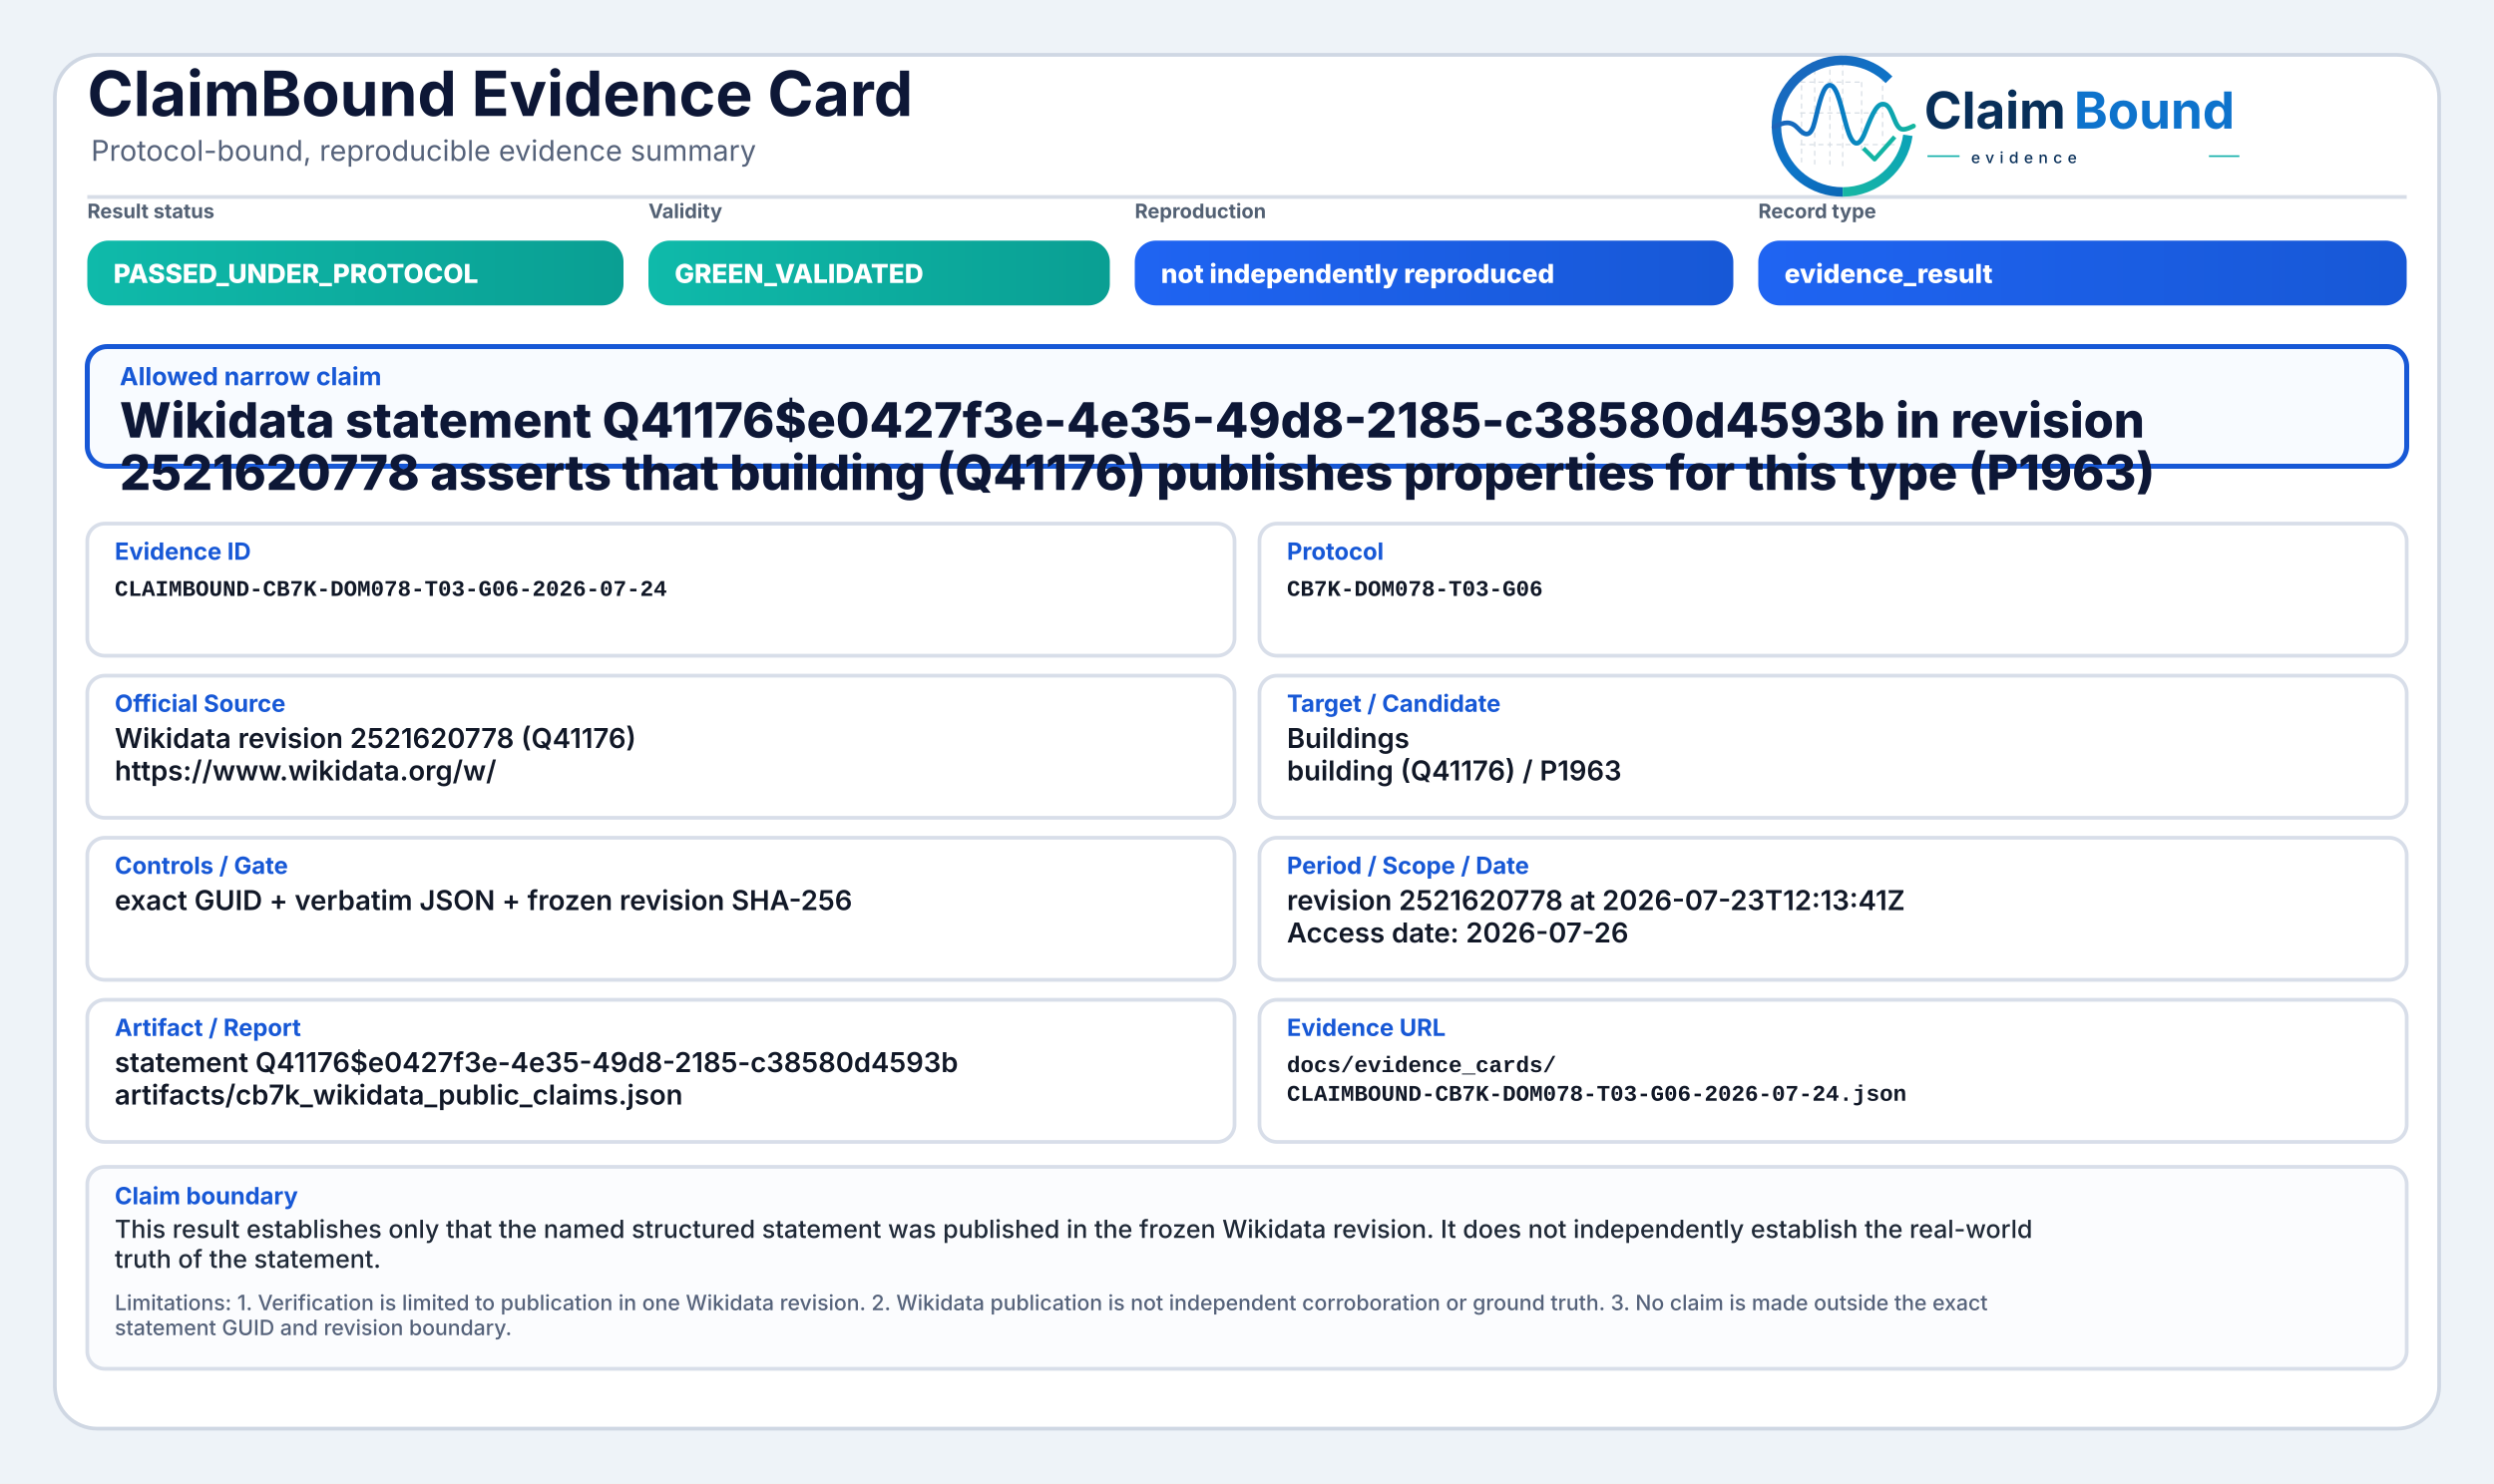
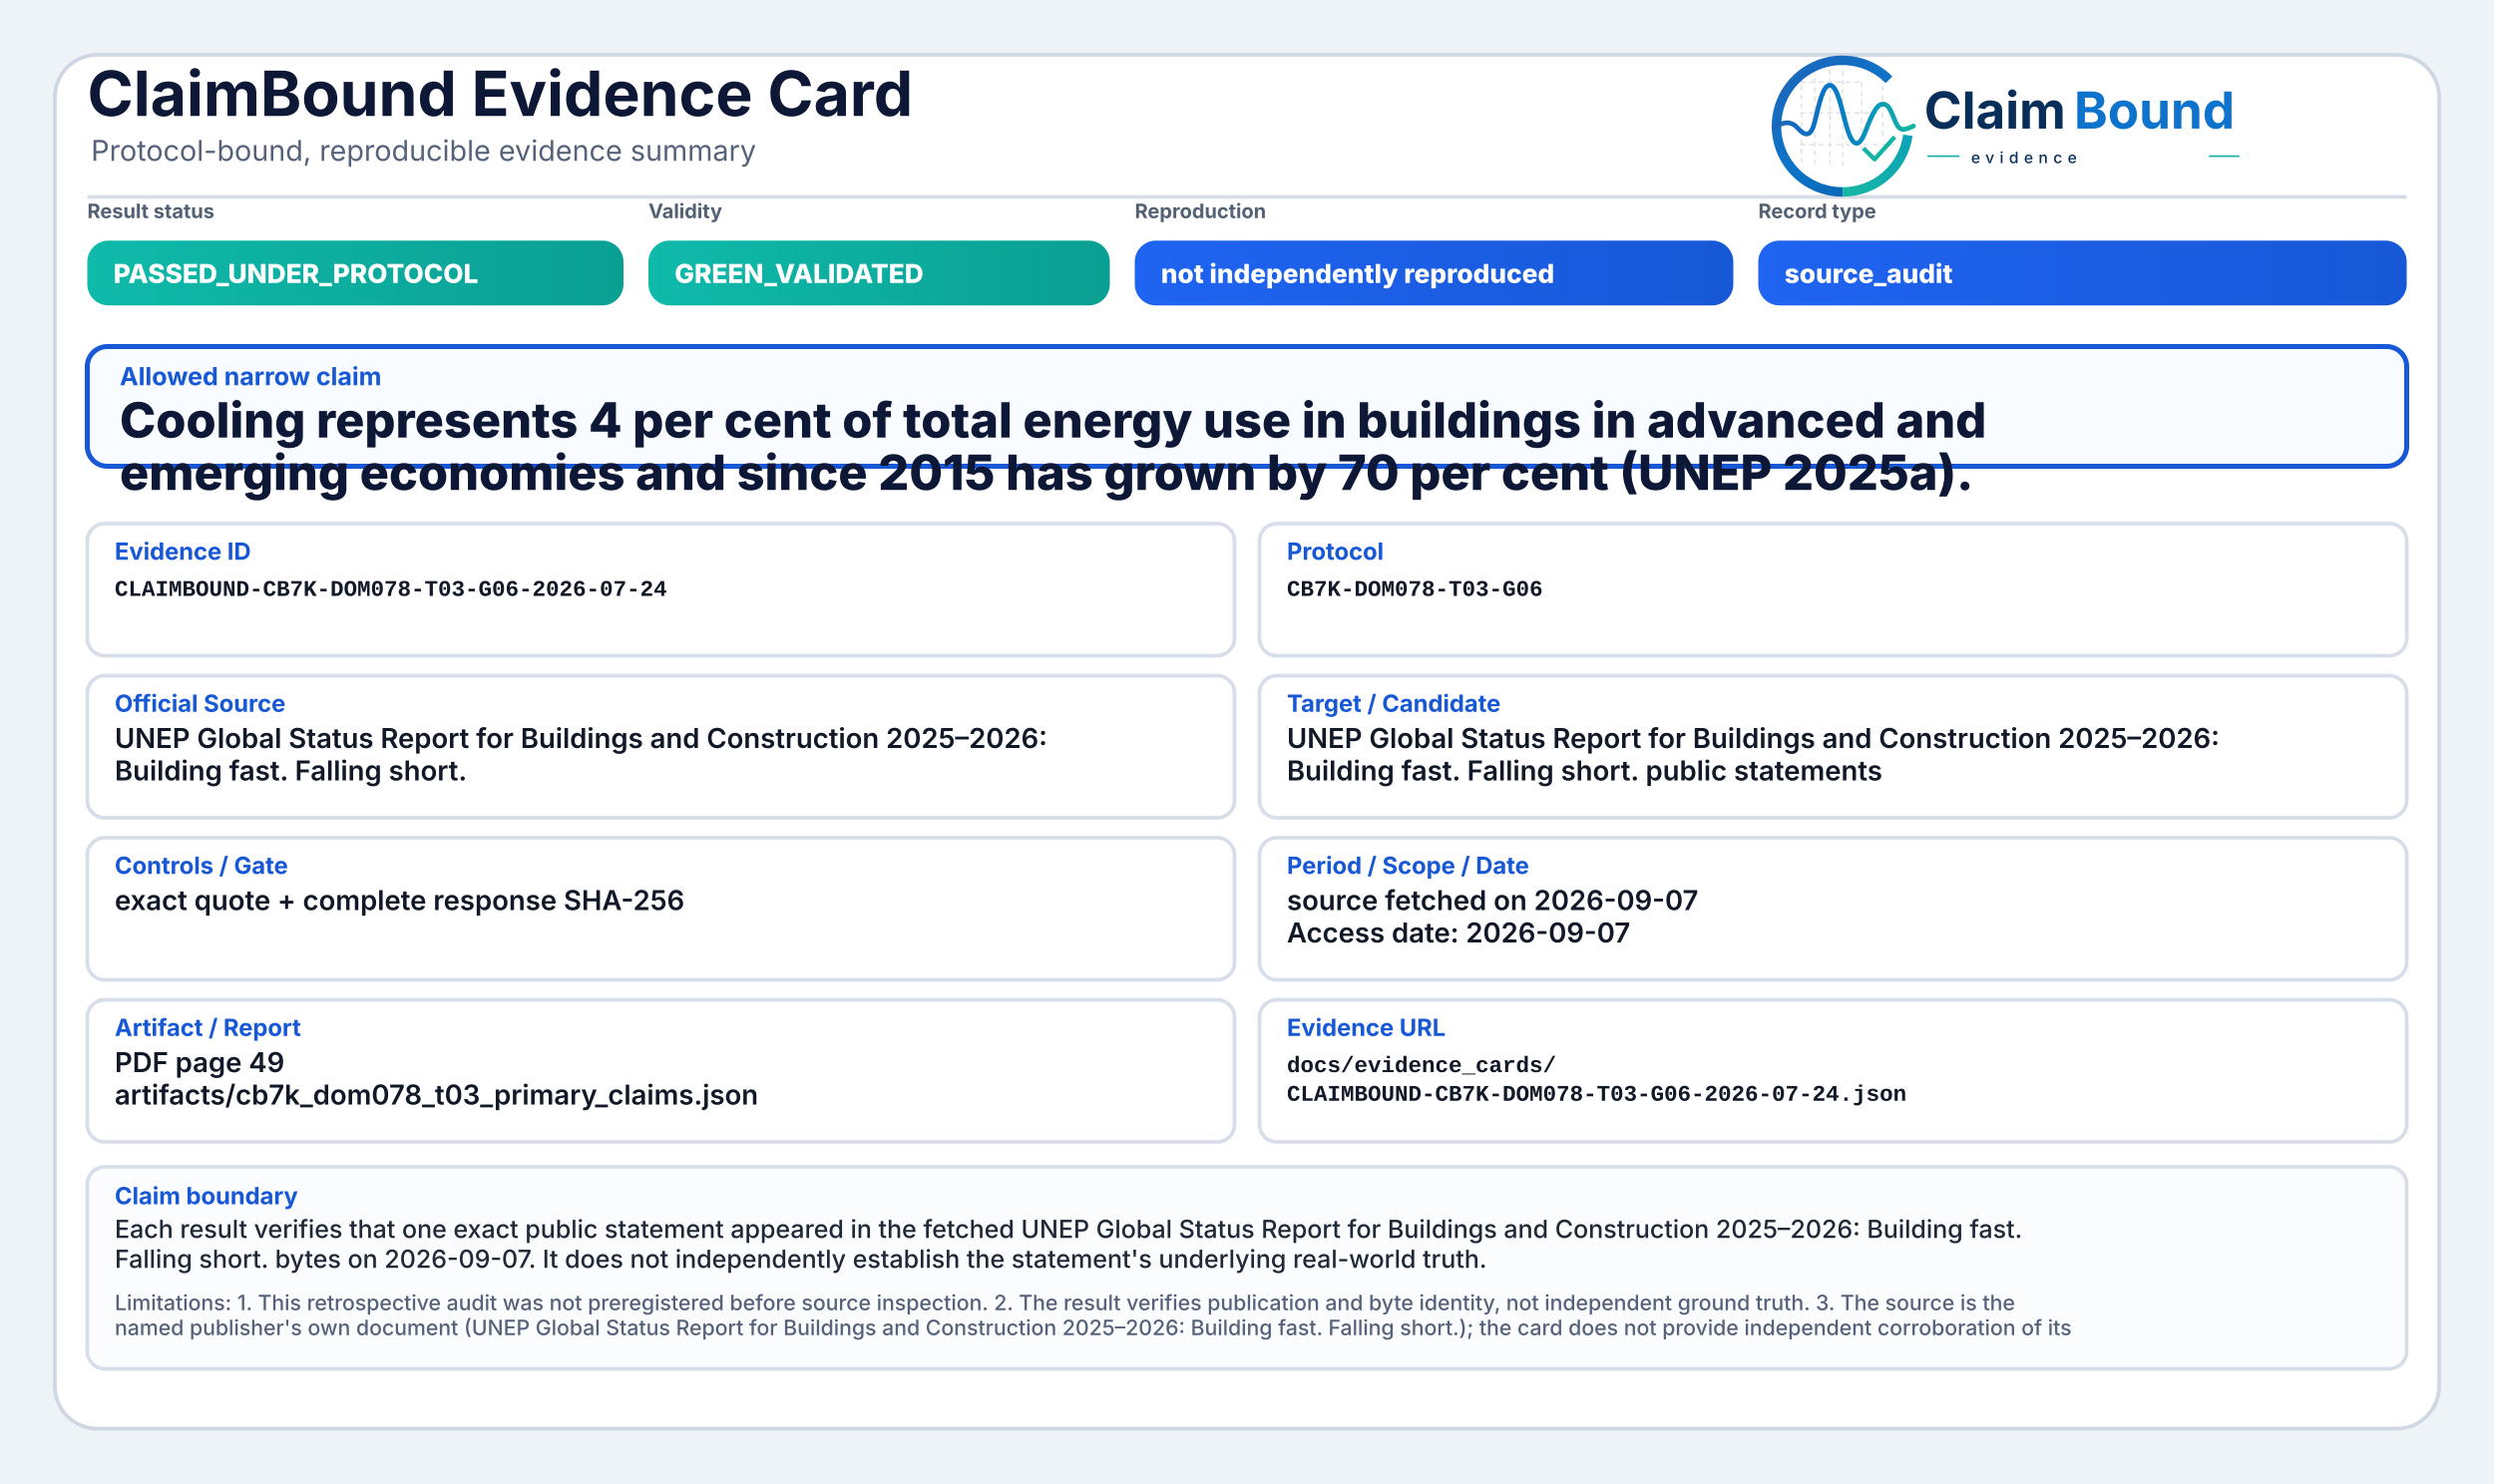
<svg xmlns="http://www.w3.org/2000/svg" width="2000" height="1190" viewBox="0 0 2000 1190" role="img" aria-label="ClaimBound Evidence Card">
  <defs>
    <linearGradient id="greenGrad" x1="0" y1="0" x2="1" y2="0">
      <stop offset="0%" stop-color="#0fbaaa" />
      <stop offset="100%" stop-color="#0a9f93" />
    </linearGradient>
    <linearGradient id="yellowGrad" x1="0" y1="0" x2="1" y2="0">
      <stop offset="0%" stop-color="#fbbf24" />
      <stop offset="100%" stop-color="#d97706" />
    </linearGradient>
    <linearGradient id="amberGrad" x1="0" y1="0" x2="1" y2="0">
      <stop offset="0%" stop-color="#f97316" />
      <stop offset="100%" stop-color="#c2410c" />
    </linearGradient>
    <linearGradient id="redGrad" x1="0" y1="0" x2="1" y2="0">
      <stop offset="0%" stop-color="#ef4444" />
      <stop offset="100%" stop-color="#b91c1c" />
    </linearGradient>
    <linearGradient id="grayGrad" x1="0" y1="0" x2="1" y2="0">
      <stop offset="0%" stop-color="#64748b" />
      <stop offset="100%" stop-color="#475569" />
    </linearGradient>
    <linearGradient id="blueGrad" x1="0" y1="0" x2="1" y2="0">
      <stop offset="0%" stop-color="#1f64f2" />
      <stop offset="100%" stop-color="#1758d6" />
    </linearGradient>
    <linearGradient id="logoRingBlue" x1="73" y1="453" x2="348" y2="793" gradientUnits="userSpaceOnUse">
      <stop offset="0" stop-color="#1E64BA" />
      <stop offset="0.55" stop-color="#0C75C8" />
      <stop offset="1" stop-color="#0A5FAB" />
    </linearGradient>
    <linearGradient id="logoRingTeal" x1="221" y1="792" x2="403" y2="594" gradientUnits="userSpaceOnUse">
      <stop offset="0" stop-color="#18B7A3" />
      <stop offset="1" stop-color="#089EBC" />
    </linearGradient>
    <linearGradient id="logoSignalGradient" x1="61" y1="628" x2="404" y2="628" gradientUnits="userSpaceOnUse">
      <stop offset="0" stop-color="#1E64BA" />
      <stop offset="0.43" stop-color="#0877C4" />
      <stop offset="0.72" stop-color="#0A97BB" />
      <stop offset="1" stop-color="#14B69E" />
    </linearGradient>
  </defs>
  <rect x="0" y="0" width="2000" height="1190" fill="#eef3f8" />
  <rect x="44" y="44" width="1912" height="1102" rx="34" fill="#ffffff" stroke="#cfd7e3" stroke-width="3" />
  <path d="M70 158 H1930" stroke="#d7dde7" stroke-width="3" />
  <text x="70" y="93" font-family="Inter, Segoe UI, Arial, sans-serif" font-size="50" font-weight="750" fill="#0d1736">ClaimBound Evidence Card</text>
  <text x="73" y="129" font-family="Inter, Segoe UI, Arial, sans-serif" font-size="23" font-weight="400" fill="#55627a">Protocol-bound, reproducible evidence summary</text>
  <g aria-label="ClaimBound evidence logo" transform="translate(1415,52) scale(0.33) translate(-40,-478)">
    <g stroke-linecap="butt" stroke-linejoin="round">
      <g stroke="#CBD3DC" stroke-width="3.2" stroke-linecap="round" stroke-dasharray="10 12" opacity="0.72">
        <path d="M130 507V714" />
        <path d="M162 490V719" />
        <path d="M199 491V719" />
        <path d="M230 471V726" />
        <path d="M276 521V690" />
        <path d="M327 508V650" />
        <path d="M128 520H277" />
        <path d="M128 595H327" />
        <path d="M128 672H355" />
      </g>
      <path d="M342.6 514.3A160 160 0 1 0 230 787" fill="none" stroke="url(#logoRingBlue)" stroke-width="23" />
      <path d="M230 787A160 160 0 0 0 388.4 649.3" fill="none" stroke="url(#logoRingTeal)" stroke-width="23" />
      <path d="M63 629.5C87 616.4 104.3 613.6 121.2 632.2C140.7 653.8 153.4 651.6 162.1 616.2C173.8 568.5 182.5 527.5 198.9 527.5C217.5 527.5 228.4 590.6 240.3 630.8C253.4 675.4 268.6 682.8 284.6 641.5C303.5 592.9 315.2 567.6 333.7 574.7C352.6 582 355.7 635.1 376.6 634.9C386.2 634.8 394 630.4 402 626.8" fill="none" stroke="url(#logoSignalGradient)" stroke-width="11.5" stroke-linecap="round" />
      <path d="M284 684.5L307.5 707.7L353 657" fill="none" stroke="#12B4A4" stroke-width="10.5" stroke-linecap="square" />
    </g>
    <text x="428" y="633" font-family="Inter, Segoe UI, Arial, sans-serif" font-size="124" font-weight="750" fill="#082F59" text-rendering="geometricPrecision">Claim</text>
    <text x="792" y="633" font-family="Inter, Segoe UI, Arial, sans-serif" font-size="124" font-weight="750" fill="#0E73CC" text-rendering="geometricPrecision">Bound</text>
    <line x1="436" y1="700" x2="514" y2="700" stroke="#11AFA9" stroke-width="4" />
    <text x="542" y="717" font-family="Inter, Segoe UI, Arial, sans-serif" font-size="38" font-weight="500" letter-spacing="13" fill="#082F59">evidence</text>
    <line x1="1120" y1="700" x2="1194" y2="700" stroke="#11AFA9" stroke-width="4" />
  </g>
  <text x="70" y="175" font-family="Inter, Segoe UI, Arial, sans-serif" font-size="16" font-weight="650" fill="#536174">Result status</text>
  <rect x="70" y="193" width="430" height="52" rx="17" fill="url(#greenGrad)" />
  <text x="91" y="227" font-family="Inter, Segoe UI, Arial, sans-serif" font-size="21" font-weight="800" fill="#ffffff">PASSED_UNDER_PROTOCOL</text>
  <text x="520" y="175" font-family="Inter, Segoe UI, Arial, sans-serif" font-size="16" font-weight="650" fill="#536174">Validity</text>
  <rect x="520" y="193" width="370" height="52" rx="17" fill="url(#greenGrad)" />
  <text x="541" y="227" font-family="Inter, Segoe UI, Arial, sans-serif" font-size="21" font-weight="800" fill="#ffffff">GREEN_VALIDATED</text>
  <text x="910" y="175" font-family="Inter, Segoe UI, Arial, sans-serif" font-size="16" font-weight="650" fill="#536174">Reproduction</text>
  <rect x="910" y="193" width="480" height="52" rx="17" fill="url(#blueGrad)" />
  <text x="931" y="227" font-family="Inter, Segoe UI, Arial, sans-serif" font-size="21" font-weight="800" fill="#ffffff">not independently reproduced</text>
  <text x="1410" y="175" font-family="Inter, Segoe UI, Arial, sans-serif" font-size="16" font-weight="650" fill="#536174">Record type</text>
  <rect x="1410" y="193" width="520" height="52" rx="17" fill="url(#blueGrad)" />
-   <text x="1431" y="227" font-family="Inter, Segoe UI, Arial, sans-serif" font-size="21" font-weight="800" fill="#ffffff">evidence_result</text>
+   <text x="1431" y="227" font-family="Inter, Segoe UI, Arial, sans-serif" font-size="21" font-weight="800" fill="#ffffff">source_audit</text>
  <rect x="70" y="278" width="1860" height="96" rx="16" fill="#f8fbff" stroke="#1758d6" stroke-width="4" />
  <text x="96" y="309" font-family="Inter, Segoe UI, Arial, sans-serif" font-size="20" font-weight="750" fill="#1758d6">Allowed narrow claim</text>
-   <text x="96" y="351" font-family="Inter, Segoe UI, Arial, sans-serif" font-size="39" font-weight="800" fill="#0d1736">Wikidata statement Q41176$e0427f3e-4e35-49d8-2185-c38580d4593b in revision</text>
-   <text x="96" y="393" font-family="Inter, Segoe UI, Arial, sans-serif" font-size="39" font-weight="800" fill="#0d1736">2521620778 asserts that building (Q41176) publishes properties for this type (P1963)</text>
+   <text x="96" y="351" font-family="Inter, Segoe UI, Arial, sans-serif" font-size="39" font-weight="800" fill="#0d1736">Cooling represents 4 per cent of total energy use in buildings in advanced and</text>
+   <text x="96" y="393" font-family="Inter, Segoe UI, Arial, sans-serif" font-size="39" font-weight="800" fill="#0d1736">emerging economies and since 2015 has grown by 70 per cent (UNEP 2025a).</text>
  <rect x="70" y="420" width="920" height="106" rx="14" fill="#ffffff" stroke="#d8dee9" stroke-width="3" />
  <text x="92" y="449" font-family="Inter, Segoe UI, Arial, sans-serif" font-size="19" font-weight="750" fill="#1758d6">Evidence ID</text>
  <text x="92" y="478" font-family="SFMono-Regular, Consolas, Liberation Mono, monospace" font-size="18" font-weight="600" fill="#111827">CLAIMBOUND-CB7K-DOM078-T03-G06-2026-07-24</text>
  <rect x="1010" y="420" width="920" height="106" rx="14" fill="#ffffff" stroke="#d8dee9" stroke-width="3" />
  <text x="1032" y="449" font-family="Inter, Segoe UI, Arial, sans-serif" font-size="19" font-weight="750" fill="#1758d6">Protocol</text>
  <text x="1032" y="478" font-family="SFMono-Regular, Consolas, Liberation Mono, monospace" font-size="18" font-weight="600" fill="#111827">CB7K-DOM078-T03-G06</text>
  <rect x="70" y="542" width="920" height="114" rx="14" fill="#ffffff" stroke="#d8dee9" stroke-width="3" />
  <text x="92" y="571" font-family="Inter, Segoe UI, Arial, sans-serif" font-size="19" font-weight="750" fill="#1758d6">Official Source</text>
-   <text x="92" y="600" font-family="Inter, Segoe UI, Arial, sans-serif" font-size="22" font-weight="600" fill="#111827">Wikidata revision 2521620778 (Q41176)</text>
-   <text x="92" y="626" font-family="Inter, Segoe UI, Arial, sans-serif" font-size="22" font-weight="600" fill="#111827">https://www.wikidata.org/w/</text>
+   <text x="92" y="600" font-family="Inter, Segoe UI, Arial, sans-serif" font-size="22" font-weight="600" fill="#111827">UNEP Global Status Report for Buildings and Construction 2025–2026:</text>
+   <text x="92" y="626" font-family="Inter, Segoe UI, Arial, sans-serif" font-size="22" font-weight="600" fill="#111827">Building fast. Falling short.</text>
  <rect x="1010" y="542" width="920" height="114" rx="14" fill="#ffffff" stroke="#d8dee9" stroke-width="3" />
  <text x="1032" y="571" font-family="Inter, Segoe UI, Arial, sans-serif" font-size="19" font-weight="750" fill="#1758d6">Target / Candidate</text>
-   <text x="1032" y="600" font-family="Inter, Segoe UI, Arial, sans-serif" font-size="22" font-weight="600" fill="#111827">Buildings</text>
-   <text x="1032" y="626" font-family="Inter, Segoe UI, Arial, sans-serif" font-size="22" font-weight="600" fill="#111827">building (Q41176) / P1963</text>
+   <text x="1032" y="600" font-family="Inter, Segoe UI, Arial, sans-serif" font-size="22" font-weight="600" fill="#111827">UNEP Global Status Report for Buildings and Construction 2025–2026:</text>
+   <text x="1032" y="626" font-family="Inter, Segoe UI, Arial, sans-serif" font-size="22" font-weight="600" fill="#111827">Building fast. Falling short. public statements</text>
  <rect x="70" y="672" width="920" height="114" rx="14" fill="#ffffff" stroke="#d8dee9" stroke-width="3" />
  <text x="92" y="701" font-family="Inter, Segoe UI, Arial, sans-serif" font-size="19" font-weight="750" fill="#1758d6">Controls / Gate</text>
-   <text x="92" y="730" font-family="Inter, Segoe UI, Arial, sans-serif" font-size="22" font-weight="600" fill="#111827">exact GUID + verbatim JSON + frozen revision SHA-256</text>
+   <text x="92" y="730" font-family="Inter, Segoe UI, Arial, sans-serif" font-size="22" font-weight="600" fill="#111827">exact quote + complete response SHA-256</text>
  <rect x="1010" y="672" width="920" height="114" rx="14" fill="#ffffff" stroke="#d8dee9" stroke-width="3" />
  <text x="1032" y="701" font-family="Inter, Segoe UI, Arial, sans-serif" font-size="19" font-weight="750" fill="#1758d6">Period / Scope / Date</text>
-   <text x="1032" y="730" font-family="Inter, Segoe UI, Arial, sans-serif" font-size="22" font-weight="600" fill="#111827">revision 2521620778 at 2026-07-23T12:13:41Z</text>
-   <text x="1032" y="756" font-family="Inter, Segoe UI, Arial, sans-serif" font-size="22" font-weight="600" fill="#111827">Access date: 2026-07-26</text>
+   <text x="1032" y="730" font-family="Inter, Segoe UI, Arial, sans-serif" font-size="22" font-weight="600" fill="#111827">source fetched on 2026-09-07</text>
+   <text x="1032" y="756" font-family="Inter, Segoe UI, Arial, sans-serif" font-size="22" font-weight="600" fill="#111827">Access date: 2026-09-07</text>
  <rect x="70" y="802" width="920" height="114" rx="14" fill="#ffffff" stroke="#d8dee9" stroke-width="3" />
  <text x="92" y="831" font-family="Inter, Segoe UI, Arial, sans-serif" font-size="19" font-weight="750" fill="#1758d6">Artifact / Report</text>
-   <text x="92" y="860" font-family="Inter, Segoe UI, Arial, sans-serif" font-size="22" font-weight="600" fill="#111827">statement Q41176$e0427f3e-4e35-49d8-2185-c38580d4593b</text>
-   <text x="92" y="886" font-family="Inter, Segoe UI, Arial, sans-serif" font-size="22" font-weight="600" fill="#111827">artifacts/cb7k_wikidata_public_claims.json</text>
+   <text x="92" y="860" font-family="Inter, Segoe UI, Arial, sans-serif" font-size="22" font-weight="600" fill="#111827">PDF page 49</text>
+   <text x="92" y="886" font-family="Inter, Segoe UI, Arial, sans-serif" font-size="22" font-weight="600" fill="#111827">artifacts/cb7k_dom078_t03_primary_claims.json</text>
  <rect x="1010" y="802" width="920" height="114" rx="14" fill="#ffffff" stroke="#d8dee9" stroke-width="3" />
  <text x="1032" y="831" font-family="Inter, Segoe UI, Arial, sans-serif" font-size="19" font-weight="750" fill="#1758d6">Evidence URL</text>
  <text x="1032" y="860" font-family="SFMono-Regular, Consolas, Liberation Mono, monospace" font-size="18" font-weight="600" fill="#111827">docs/evidence_cards/</text>
  <text x="1032" y="883" font-family="SFMono-Regular, Consolas, Liberation Mono, monospace" font-size="18" font-weight="600" fill="#111827">CLAIMBOUND-CB7K-DOM078-T03-G06-2026-07-24.json</text>
  <rect x="70" y="936" width="1860" height="162" rx="14" fill="#fbfcfe" stroke="#d8dee9" stroke-width="3" />
  <text x="92" y="966" font-family="Inter, Segoe UI, Arial, sans-serif" font-size="19" font-weight="750" fill="#1758d6">Claim boundary</text>
-   <text x="92" y="993" font-family="Inter, Segoe UI, Arial, sans-serif" font-size="20" font-weight="500" fill="#1f2937">This result establishes only that the named structured statement was published in the frozen Wikidata revision. It does not independently establish the real-world</text>
-   <text x="92" y="1017" font-family="Inter, Segoe UI, Arial, sans-serif" font-size="20" font-weight="500" fill="#1f2937">truth of the statement.</text>
-   <text x="92" y="1051" font-family="Inter, Segoe UI, Arial, sans-serif" font-size="17" font-weight="500" fill="#55627a">Limitations: 1. Verification is limited to publication in one Wikidata revision. 2. Wikidata publication is not independent corroboration or ground truth. 3. No claim is made outside the exact</text>
-   <text x="92" y="1071" font-family="Inter, Segoe UI, Arial, sans-serif" font-size="17" font-weight="500" fill="#55627a">statement GUID and revision boundary.</text>
+   <text x="92" y="993" font-family="Inter, Segoe UI, Arial, sans-serif" font-size="20" font-weight="500" fill="#1f2937">Each result verifies that one exact public statement appeared in the fetched UNEP Global Status Report for Buildings and Construction 2025–2026: Building fast.</text>
+   <text x="92" y="1017" font-family="Inter, Segoe UI, Arial, sans-serif" font-size="20" font-weight="500" fill="#1f2937">Falling short. bytes on 2026-09-07. It does not independently establish the statement's underlying real-world truth.</text>
+   <text x="92" y="1051" font-family="Inter, Segoe UI, Arial, sans-serif" font-size="17" font-weight="500" fill="#55627a">Limitations: 1. This retrospective audit was not preregistered before source inspection. 2. The result verifies publication and byte identity, not independent ground truth. 3. The source is the</text>
+   <text x="92" y="1071" font-family="Inter, Segoe UI, Arial, sans-serif" font-size="17" font-weight="500" fill="#55627a">named publisher's own document (UNEP Global Status Report for Buildings and Construction 2025–2026: Building fast. Falling short.); the card does not provide independent corroboration of its</text>
</svg>
